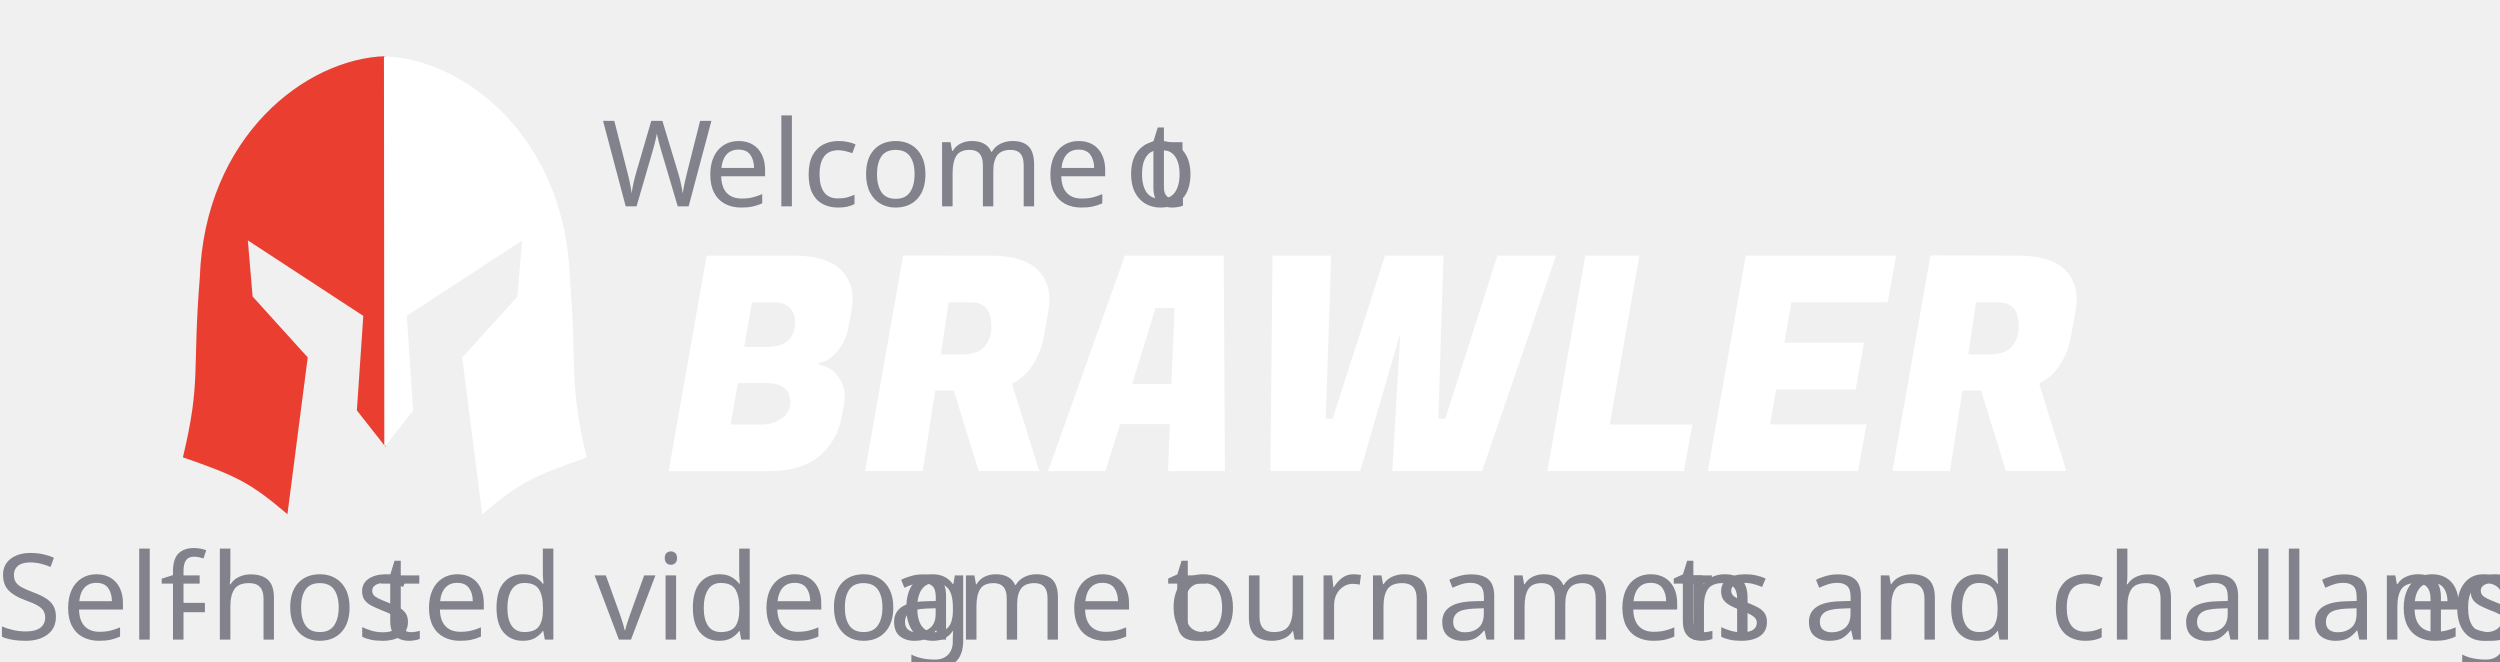
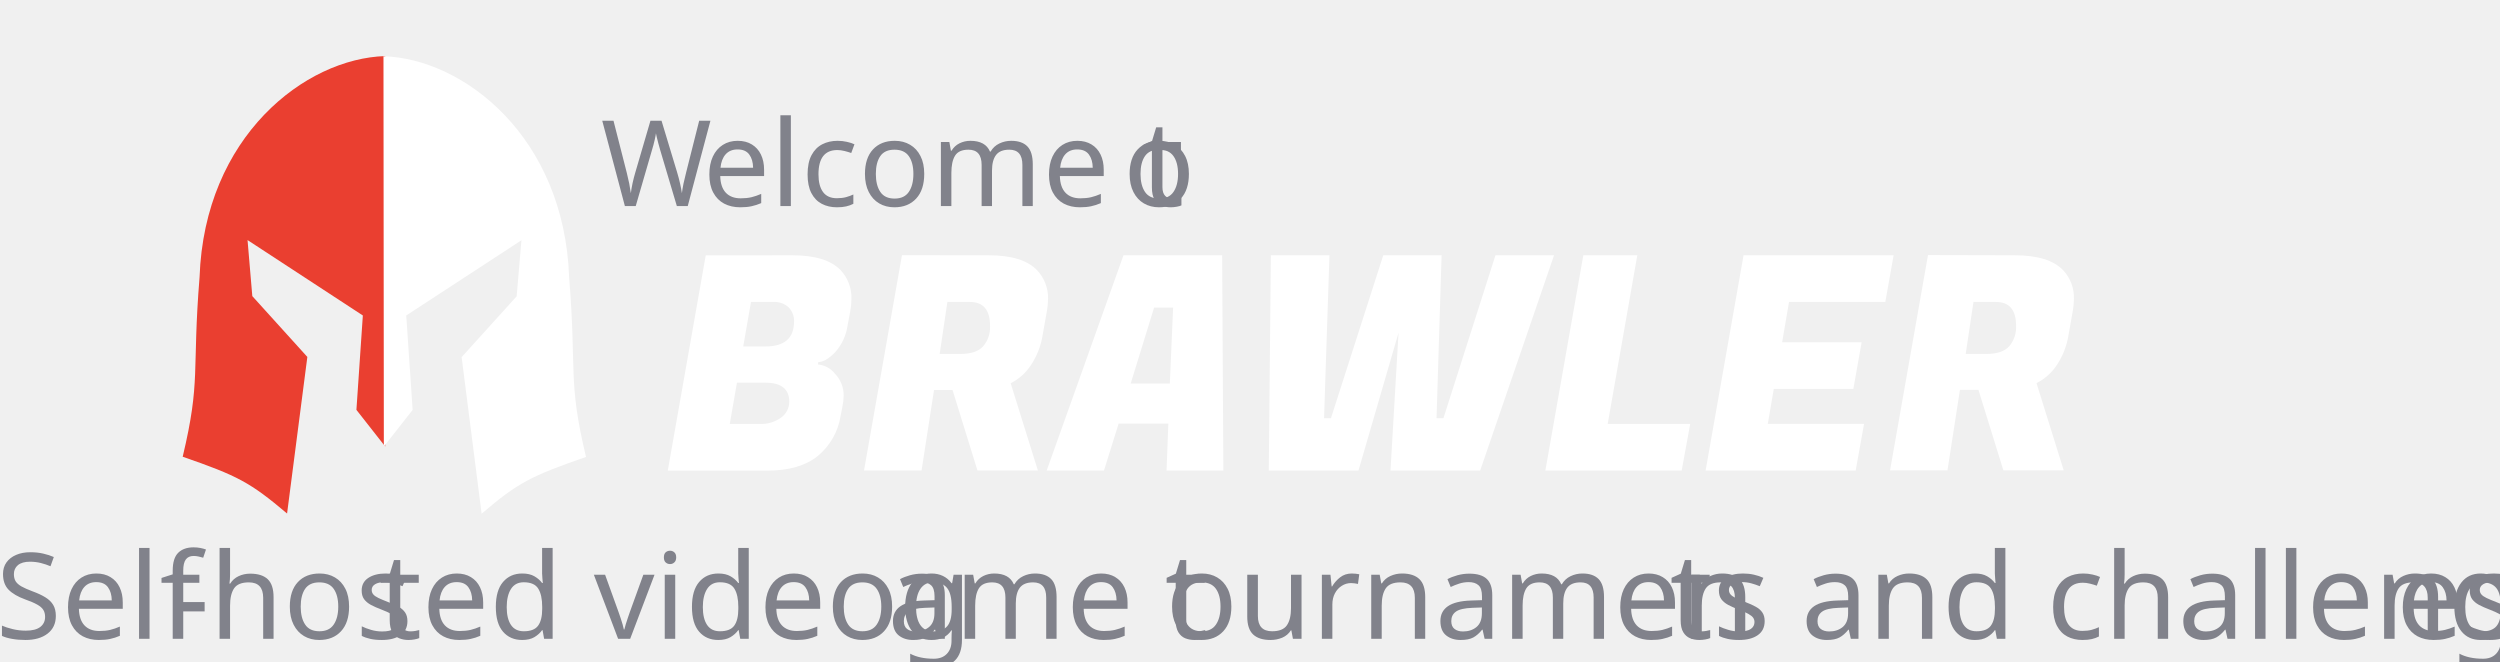
- <svg xmlns="http://www.w3.org/2000/svg" width="100%" height="100%" viewBox="0 0 1032 273" version="1.1" xml:space="preserve" style="fill-rule:evenodd;clip-rule:evenodd;stroke-linejoin:round;stroke-miterlimit:1.414;">
-   <g id="Mid-Zeug" transform="matrix(1,0,0,1,-394.632,-266.517)">
-     <g id="Logo-Text" transform="matrix(1.71629,0,0,1.71629,-653.132,-137.096)">
-       <rect x="764.322" y="285.064" width="351.143" height="76.224" style="fill:rgb(31,37,51);fill-opacity:0;" />
-       <clipPath id="_clip1">
-         <rect x="764.322" y="285.064" width="351.143" height="76.224" />
+ <svg xmlns="http://www.w3.org/2000/svg" width="100%" height="100%" viewBox="0 0 775 205" version="1.1" xml:space="preserve" style="fill-rule:evenodd;clip-rule:evenodd;stroke-linejoin:round;stroke-miterlimit:1.414;">
+   <g id="Mid-Zeug">
+     <rect id="Logo-Text" x="198.027" y="64.231" width="451.998" height="98.117" style="fill:#1f2533;fill-opacity:0;" />
+     <clipPath id="_clip1">
+       <rect x="198.027" y="64.231" width="451.998" height="98.117" />
+     </clipPath>
+     <g clip-path="url(#_clip1)">
+       <clipPath id="_clip2">
+         <rect id="logo_web-040e86085e8a64847b9a2c10a1875531ebf90a5d9d986cbd080de99c444a48ed" x="130.524" y="64.231" width="512.391" height="107.174" />
      </clipPath>
-       <g clip-path="url(#_clip1)">
-         <g id="logo_web-040e86085e8a64847b9a2c10a1875531ebf90a5d9d986cbd080de99c444a48ed" transform="matrix(1,0,0,1,910.911,326.694)">
-           <g transform="matrix(1,0,0,1,-199.03,-41.63)">
-             <clipPath id="_clip2">
-               <rect x="0" y="0" width="398.06" height="83.26" />
-             </clipPath>
-             <g clip-path="url(#_clip2)">
-               <g id="Layer_1-2">
-                 <path d="M22.08,54.64L18.94,50.64L19.64,40.35L7.07,32.13L7.59,38.24L13.59,44.87L11.38,61.94C7.34,58.53 6,57.83 0,55.75C2,47.38 1,46.55 1.84,36.17C2.38,20.82 13.36,12.33 22.08,12.07" style="fill:rgb(234,63,48);fill-rule:nonzero;" />
-                 <path d="M21.93,54.64L25.07,50.64L24.37,40.35L36.93,32.15L36.41,38.26L30.41,44.89L32.59,61.96C36.59,58.54 38,57.85 43.97,55.77C41.97,47.4 42.97,46.57 42.13,36.19C41.59,20.84 30.61,12.35 21.89,12.09" style="fill:white;fill-rule:nonzero;" />
-                 <path d="M89.4,11.58C94.873,11.58 98.76,12.78 101.06,15.18C102.804,17.049 103.736,19.535 103.65,22.09C103.642,23.097 103.545,24.101 103.36,25.09L102.71,28.55C102.361,30.956 101.298,33.203 99.66,35C98.147,36.533 96.813,37.3 95.66,37.3L95.59,37.88C97.207,38.02 98.694,38.829 99.69,40.11C101.052,41.519 101.804,43.411 101.78,45.37C101.773,46.241 101.676,47.109 101.49,47.96L101.06,50.19C100.476,53.994 98.514,57.455 95.55,59.91C92.643,62.263 88.6,63.44 83.42,63.44L59.42,63.44L68.56,11.6L89.4,11.58ZM82.92,42.26L76.08,42.26L74.35,52.2L81.48,52.2C83.359,52.301 85.216,51.754 86.74,50.65C87.953,49.774 88.676,48.367 88.68,46.87C88.68,43.797 86.76,42.26 82.92,42.26ZM84.86,22.82L79.46,22.82L77.59,33.54L82.92,33.54C87.527,33.54 89.83,31.54 89.83,27.54C89.882,26.29 89.427,25.071 88.57,24.16C87.57,23.224 86.227,22.739 84.86,22.82Z" style="fill:white;fill-rule:nonzero;" />
-                 <path d="M136.7,11.58C142.173,11.58 146.06,12.78 148.36,15.18C150.125,17.043 151.075,19.535 151,22.1C150.992,23.107 150.895,24.111 150.71,25.1L149.71,30.72C149.294,33.434 148.269,36.019 146.71,38.28C145.508,40.025 143.889,41.441 142,42.4L148.55,63.4L134,63.4L128,44.03L123.54,44.03L120.54,63.4L106.68,63.4L115.82,11.56L136.7,11.58ZM132.16,22.81L126.76,22.81L124.9,35.34L129.9,35.34C132.447,35.34 134.27,34.727 135.37,33.5C136.519,32.149 137.112,30.411 137.03,28.64C137.05,24.76 135.43,22.82 132.17,22.82L132.16,22.81Z" style="fill:white;fill-rule:nonzero;" />
-                 <path d="M179.54,63.42L179.97,52.12L168,52.12L164.47,63.42L150.67,63.42L169.17,11.58L192.93,11.58L193.22,63.42L179.54,63.42ZM176.54,24.18L170.9,42.47L180.33,42.47L181.12,24.18L176.54,24.18Z" style="fill:white;fill-rule:nonzero;" />
-                 <path d="M245.78,11.58L244.56,50.82L246.22,50.82L258.75,11.58L272.86,11.58L255.07,63.42L233.47,63.42L235.41,30.23L225.76,63.42L204.16,63.42L204.66,11.58L218.77,11.58L217.47,50.82L219.13,50.82L231.73,11.58L245.78,11.58Z" style="fill:white;fill-rule:nonzero;" />
-                 <path d="M303.6,63.42L270.77,63.42L279.91,11.58L292.91,11.58L285.78,52.19L305.65,52.19L303.6,63.42Z" style="fill:white;fill-rule:nonzero;" />
-                 <path d="M345.5,63.42L309.36,63.42L318.5,11.58L354.64,11.58L352.64,22.81L329.45,22.81L327.79,32.53L346.94,32.53L344.94,43.76L325.78,43.76L324.34,52.18L347.52,52.18L345.5,63.42Z" style="fill:white;fill-rule:nonzero;" />
-                 <path d="M383.81,11.58C389.283,11.58 393.17,12.78 395.47,15.18C397.214,17.049 398.146,19.535 398.06,22.09C398.052,23.097 397.955,24.101 397.77,25.09L396.77,30.71C396.355,33.424 395.329,36.009 393.77,38.27C392.562,40.008 390.94,41.417 389.05,42.37L395.6,63.37L381.07,63.37L375.07,44L370.61,44L367.61,63.37L353.78,63.37L362.92,11.53L383.81,11.58ZM379.27,22.81L373.87,22.81L372,35.34L377,35.34C379.547,35.34 381.37,34.727 382.47,33.5C383.619,32.149 384.212,30.411 384.13,28.64C384.157,24.76 382.537,22.82 379.27,22.82L379.27,22.81Z" style="fill:white;fill-rule:nonzero;" />
-               </g>
-             </g>
-           </g>
+       <g clip-path="url(#_clip2)">
+         <g id="Layer_1-2">
+           <path d="M158.946,134.565l-4.042,-5.149l0.901,-13.246l-16.18,-10.581l0.669,7.865l7.723,8.534l-2.844,21.973c-5.201,-4.389 -6.926,-5.29 -14.649,-7.968c2.574,-10.774 1.287,-11.842 2.368,-25.203c0.696,-19.759 14.829,-30.688 26.054,-31.022" style="fill:#ea3f30;fill-rule:nonzero;" />
+           <path d="M158.753,134.565l4.042,-5.149l-0.901,-13.246l16.167,-10.555l-0.669,7.865l-7.724,8.534l2.806,21.973c5.149,-4.402 6.964,-5.291 14.649,-7.968c-2.574,-10.774 -1.287,-11.842 -2.368,-25.204c-0.696,-19.759 -14.829,-30.687 -26.054,-31.022" style="fill:#fff;fill-rule:nonzero;" />
+           <path d="M245.601,79.137c7.046,0 12.049,1.545 15.009,4.634c2.245,2.405 3.445,5.606 3.334,8.895c-0.01,1.295 -0.134,2.588 -0.373,3.861l-0.837,4.454c-0.449,3.097 -1.817,5.99 -3.926,8.303c-1.948,1.973 -3.664,2.96 -5.149,2.96l-0.09,0.747c2.081,0.18 3.996,1.221 5.278,2.87c1.753,1.814 2.72,4.249 2.69,6.771c-0.009,1.121 -0.134,2.238 -0.373,3.334l-0.554,2.87c-0.752,4.897 -3.277,9.352 -7.092,12.512c-3.742,3.029 -8.946,4.544 -15.614,4.544l-30.893,0l11.765,-66.729l26.825,-0.026Zm-8.341,39.492l-8.804,0l-2.227,12.795l9.178,0c2.418,0.13 4.809,-0.574 6.77,-1.995c1.562,-1.128 2.492,-2.94 2.498,-4.866c0,-3.956 -2.472,-5.934 -7.415,-5.934Zm2.497,-25.024l-6.951,0l-2.407,13.799l6.861,0c5.93,0 8.895,-2.574 8.895,-7.723c0.067,-1.609 -0.518,-3.178 -1.622,-4.351c-1.288,-1.205 -3.015,-1.829 -4.776,-1.725Z" style="fill:#fff;fill-rule:nonzero;" />
+           <path d="M306.487,79.137c7.045,0 12.048,1.545 15.009,4.634c2.271,2.398 3.495,5.606 3.398,8.907c-0.01,1.296 -0.135,2.588 -0.373,3.862l-1.287,7.234c-0.535,3.494 -1.856,6.822 -3.862,9.732c-1.547,2.245 -3.631,4.069 -6.063,5.303l8.431,27.032l-18.729,0l-7.723,-24.934l-5.741,0l-3.862,24.934l-17.84,0l11.765,-66.73l26.877,0.026Zm-5.844,14.455l-6.951,0l-2.394,16.129l6.436,0c3.278,0 5.625,-0.789 7.041,-2.368c1.479,-1.739 2.243,-3.976 2.137,-6.256c0.025,-4.995 -2.06,-7.492 -6.256,-7.492l-0.013,-0.013Z" style="fill:#fff;fill-rule:nonzero;" />
+           <path d="M361.631,145.866l0.554,-14.545l-15.408,0l-4.544,14.545l-17.764,0l23.814,-66.729l30.584,0l0.374,66.729l-17.61,0Zm-3.861,-50.51l-7.26,23.543l12.138,0l1.017,-23.543l-5.895,0Z" style="fill:#fff;fill-rule:nonzero;" />
+           <path d="M446.897,79.137l-1.571,50.51l2.137,0l16.129,-50.51l18.163,0l-22.9,66.729l-27.804,0l2.497,-42.723l-12.421,42.723l-27.804,0l0.643,-66.729l18.163,0l-1.673,50.51l2.136,0l16.219,-50.51l18.086,0Z" style="fill:#fff;fill-rule:nonzero;" />
+           <path d="M521.324,145.866l-42.26,0l11.766,-66.729l16.733,0l-9.177,52.274l25.577,0l-2.639,14.455Z" style="fill:#fff;fill-rule:nonzero;" />
+           <path d="M575.258,145.866l-46.52,0l11.765,-66.729l46.521,0l-2.575,14.455l-29.851,0l-2.136,12.512l24.65,0l-2.575,14.456l-24.663,0l-1.853,10.838l29.837,0l-2.6,14.468Z" style="fill:#fff;fill-rule:nonzero;" />
+           <path d="M624.572,79.137c7.045,0 12.048,1.545 15.009,4.634c2.245,2.405 3.445,5.606 3.334,8.895c-0.01,1.295 -0.135,2.588 -0.374,3.861l-1.287,7.234c-0.534,3.494 -1.855,6.822 -3.862,9.732c-1.554,2.237 -3.643,4.051 -6.075,5.277l8.431,27.032l-18.703,0l-7.724,-24.934l-5.741,0l-3.861,24.934l-17.803,0l11.766,-66.73l26.89,0.065Zm-5.844,14.455l-6.951,0l-2.407,16.129l6.436,0c3.278,0 5.625,-0.789 7.041,-2.368c1.478,-1.739 2.243,-3.976 2.137,-6.256c0.034,-4.995 -2.051,-7.492 -6.256,-7.492l0,-0.013Z" style="fill:#fff;fill-rule:nonzero;" />
        </g>
      </g>
    </g>
-     <g id="Logo" transform="matrix(3.79136,0,0,3.79136,-2124.78,-1039.29)">
-       <rect x="674.425" y="344.416" width="63.351" height="66.346" style="fill:rgb(31,37,51);fill-opacity:0;" />
-       <clipPath id="_clip3">
-         <rect x="674.425" y="344.416" width="63.351" height="66.346" />
-       </clipPath>
-       <g clip-path="url(#_clip3)">
-         <g id="logo_web-040e86085e8a64847b9a2c10a1875531ebf90a5d9d986cbd080de99c444a48ed1" transform="matrix(1,0,0,1,883.459,380.09)">
-           <g transform="matrix(1,0,0,1,-199.03,-41.63)">
-             <g id="Layer_1-21">
-               <path d="M22.08,54.64L18.94,50.64L19.64,40.35L7.07,32.13L7.59,38.24L13.59,44.87L11.38,61.94C7.34,58.53 6,57.83 0,55.75C2,47.38 1,46.55 1.84,36.17C2.38,20.82 13.36,12.33 22.08,12.07" style="fill:rgb(234,63,48);fill-rule:nonzero;" />
-               <path d="M21.93,54.64L25.07,50.64L24.37,40.35L36.93,32.15L36.41,38.26L30.41,44.89L32.59,61.96C36.59,58.54 38,57.85 43.97,55.77C41.97,47.4 42.97,46.57 42.13,36.19C41.59,20.84 30.61,12.35 21.89,12.09" style="fill:white;fill-rule:nonzero;" />
-               <path d="M89.4,11.58C94.873,11.58 98.76,12.78 101.06,15.18C102.804,17.049 103.736,19.535 103.65,22.09C103.642,23.097 103.545,24.101 103.36,25.09L102.71,28.55C102.361,30.956 101.298,33.203 99.66,35C98.147,36.533 96.813,37.3 95.66,37.3L95.59,37.88C97.207,38.02 98.694,38.829 99.69,40.11C101.052,41.519 101.804,43.411 101.78,45.37C101.773,46.241 101.676,47.109 101.49,47.96L101.06,50.19C100.476,53.994 98.514,57.455 95.55,59.91C92.643,62.263 88.6,63.44 83.42,63.44L59.42,63.44L68.56,11.6L89.4,11.58ZM82.92,42.26L76.08,42.26L74.35,52.2L81.48,52.2C83.359,52.301 85.216,51.754 86.74,50.65C87.953,49.774 88.676,48.367 88.68,46.87C88.68,43.797 86.76,42.26 82.92,42.26ZM84.86,22.82L79.46,22.82L77.59,33.54L82.92,33.54C87.527,33.54 89.83,31.54 89.83,27.54C89.882,26.29 89.427,25.071 88.57,24.16C87.57,23.224 86.227,22.739 84.86,22.82Z" style="fill:white;fill-rule:nonzero;" />
-               <path d="M136.7,11.58C142.173,11.58 146.06,12.78 148.36,15.18C150.125,17.043 151.075,19.535 151,22.1C150.992,23.107 150.895,24.111 150.71,25.1L149.71,30.72C149.294,33.434 148.269,36.019 146.71,38.28C145.508,40.025 143.889,41.441 142,42.4L148.55,63.4L134,63.4L128,44.03L123.54,44.03L120.54,63.4L106.68,63.4L115.82,11.56L136.7,11.58ZM132.16,22.81L126.76,22.81L124.9,35.34L129.9,35.34C132.447,35.34 134.27,34.727 135.37,33.5C136.519,32.149 137.112,30.411 137.03,28.64C137.05,24.76 135.43,22.82 132.17,22.82L132.16,22.81Z" style="fill:white;fill-rule:nonzero;" />
-               <path d="M179.54,63.42L179.97,52.12L168,52.12L164.47,63.42L150.67,63.42L169.17,11.58L192.93,11.58L193.22,63.42L179.54,63.42ZM176.54,24.18L170.9,42.47L180.33,42.47L181.12,24.18L176.54,24.18Z" style="fill:white;fill-rule:nonzero;" />
-               <path d="M245.78,11.58L244.56,50.82L246.22,50.82L258.75,11.58L272.86,11.58L255.07,63.42L233.47,63.42L235.41,30.23L225.76,63.42L204.16,63.42L204.66,11.58L218.77,11.58L217.47,50.82L219.13,50.82L231.73,11.58L245.78,11.58Z" style="fill:white;fill-rule:nonzero;" />
-             </g>
-           </g>
-         </g>
+     <rect id="Logo" x="28.185" y="0" width="180.139" height="188.656" style="fill:#1f2533;fill-opacity:0;" />
+     <clipPath id="_clip3">
+       <rect x="28.185" y="0" width="180.139" height="188.656" />
+     </clipPath>
+     <g clip-path="url(#_clip3)">
+       <g id="Layer_1-21">
+         <path d="M119.418,138.432l-8.928,-11.374l1.99,-29.26l-35.743,-23.374l1.479,17.374l17.061,18.853l-6.284,48.539c-11.488,-9.697 -15.299,-11.687 -32.36,-17.602c5.687,-23.8 2.844,-26.16 5.232,-55.676c1.536,-43.648 32.758,-67.789 57.553,-68.529" style="fill:#ea3f30;fill-rule:nonzero;" />
+         <path d="M118.992,138.432l8.928,-11.374l-1.99,-29.26l35.715,-23.317l-1.479,17.374l-17.061,18.853l6.199,48.539c11.374,-9.725 15.383,-11.687 32.359,-17.602c-5.687,-23.8 -2.844,-26.16 -5.232,-55.676c-1.536,-43.648 -32.757,-67.789 -57.553,-68.529" style="fill:#fff;fill-rule:nonzero;" />
+         <path d="M310.844,15.99c15.564,0 26.616,3.412 33.156,10.237c4.959,5.313 7.61,12.385 7.364,19.648c-0.021,2.863 -0.297,5.718 -0.824,8.531l-1.849,9.839c-0.993,6.841 -4.015,13.231 -8.672,18.34c-4.303,4.36 -8.095,6.54 -11.374,6.54l-0.199,1.65c4.597,0.398 8.826,2.698 11.658,6.341c3.873,4.006 6.01,9.385 5.943,14.957c-0.02,2.476 -0.296,4.944 -0.825,7.364l-1.222,6.341c-1.662,10.818 -7.24,20.658 -15.668,27.639c-8.265,6.692 -19.763,10.038 -34.492,10.038l-68.245,0l25.99,-147.408l59.259,-0.057Zm-18.426,87.239l-19.45,0l-4.919,28.265l20.275,0c5.342,0.288 10.624,-1.268 14.956,-4.408c3.451,-2.491 5.504,-6.492 5.517,-10.748c0,-8.739 -5.46,-13.109 -16.379,-13.109Zm5.517,-55.278l-15.355,0l-5.318,30.483l15.156,0c13.099,0 19.649,-5.687 19.649,-17.061c0.147,-3.554 -1.145,-7.021 -3.583,-9.611c-2.844,-2.661 -6.661,-4.04 -10.549,-3.811Z" style="fill:#fff;fill-rule:nonzero;" />
+         <path d="M445.343,15.99c15.563,0 26.615,3.412 33.155,10.237c5.018,5.297 7.722,12.383 7.507,19.677c-0.022,2.862 -0.298,5.717 -0.824,8.53l-2.844,15.981c-1.182,7.718 -4.098,15.069 -8.531,21.497c-3.417,4.961 -8.021,8.989 -13.393,11.715l18.626,59.714l-41.374,0l-17.061,-55.079l-12.682,0l-8.531,55.079l-39.411,0l25.99,-147.408l59.373,0.057Zm-12.91,31.933l-15.355,0l-5.289,35.629l14.218,0c7.241,0 12.426,-1.744 15.554,-5.232c3.266,-3.841 4.954,-8.783 4.72,-13.819c0.057,-11.033 -4.549,-16.55 -13.819,-16.55l-0.029,-0.028Z" style="fill:#fff;fill-rule:nonzero;" />
+         <path d="M567.159,163.398l1.223,-32.132l-34.037,0l-10.038,32.132l-39.24,0l52.605,-147.408l67.562,0l0.825,147.408l-38.9,0Zm-8.53,-111.58l-16.038,52.008l26.815,0l2.246,-52.008l-13.023,0Z" style="fill:#fff;fill-rule:nonzero;" />
+         <path d="M755.514,15.99l-3.469,111.58l4.72,0l35.63,-111.58l40.122,0l-50.586,147.408l-61.421,0l5.517,-94.376l-27.44,94.376l-61.42,0l1.422,-147.408l40.122,0l-3.697,111.58l4.72,0l35.829,-111.58l39.951,0Z" style="fill:#fff;fill-rule:nonzero;" />
      </g>
    </g>
-     <g transform="matrix(1,0,0,1,-15.6868,-0.458283)">
-       <text x="658.668px" y="352.158px" style="font-family:'Calibri', sans-serif;font-size:49.398px;fill:rgb(129,130,139);">W<tspan x="700.806px 725.384px 736.721px 757.199px 783.248px " y="352.158px 352.158px 352.158px 352.158px 352.158px ">elcom</tspan>e t<tspan x="874.519px " y="352.158px ">o</tspan>
-       </text>
-     </g>
-     <g transform="matrix(1,0,0,1,-265.749,178.383)">
-       <text x="658.668px" y="352.158px" style="font-family:'Calibri', sans-serif;font-size:49.398px;fill:rgb(129,130,139);">Self<tspan x="731.028px 746.152px " y="352.158px 352.158px ">-h</tspan>os<tspan x="816.92px 832.936px 857.514px " y="352.158px 352.158px 352.158px ">ted</tspan> videog<tspan x="1027.2px 1050.86px " y="352.158px 352.158px ">am</tspan>e t<tspan x="1142.13px 1168.18px " y="352.158px 352.158px ">ou</tspan>rnamen<tspan x="1350.51px 1367.05px " y="352.158px 352.158px ">ts</tspan> and challang<tspan x="1649.91px 1674.49px " y="352.158px 352.158px ">es</tspan>
-       </text>
-     </g>
+     <text x="186.262px" y="63.887px" style="font-family:'Calibri', sans-serif;font-size:37.049px;fill:#81828b;">W<tspan x="217.866px 236.299px 244.802px 260.16px 279.698px " y="63.887px 63.887px 63.887px 63.887px 63.887px ">elcom</tspan>e t<tspan x="348.151px " y="63.887px ">o</tspan>
+     </text>
+     <text x="-1.284px" y="198.018px" style="font-family:'Calibri', sans-serif;font-size:37.049px;fill:#81828b;">Self<tspan x="52.986px 64.328px " y="198.018px 198.018px ">-h</tspan>os<tspan x="117.405px 129.417px 147.851px " y="198.018px 198.018px 198.018px ">ted</tspan> videog<tspan x="275.115px 292.861px " y="198.018px 198.018px ">am</tspan>e t<tspan x="361.314px 380.851px " y="198.018px 198.018px ">ou</tspan>rnamen<tspan x="517.594px 530.004px " y="198.018px 198.018px ">ts</tspan> and challeng<tspan x="742.834px 761.268px " y="198.018px 198.018px ">es</tspan>
+     </text>
  </g>
</svg>
